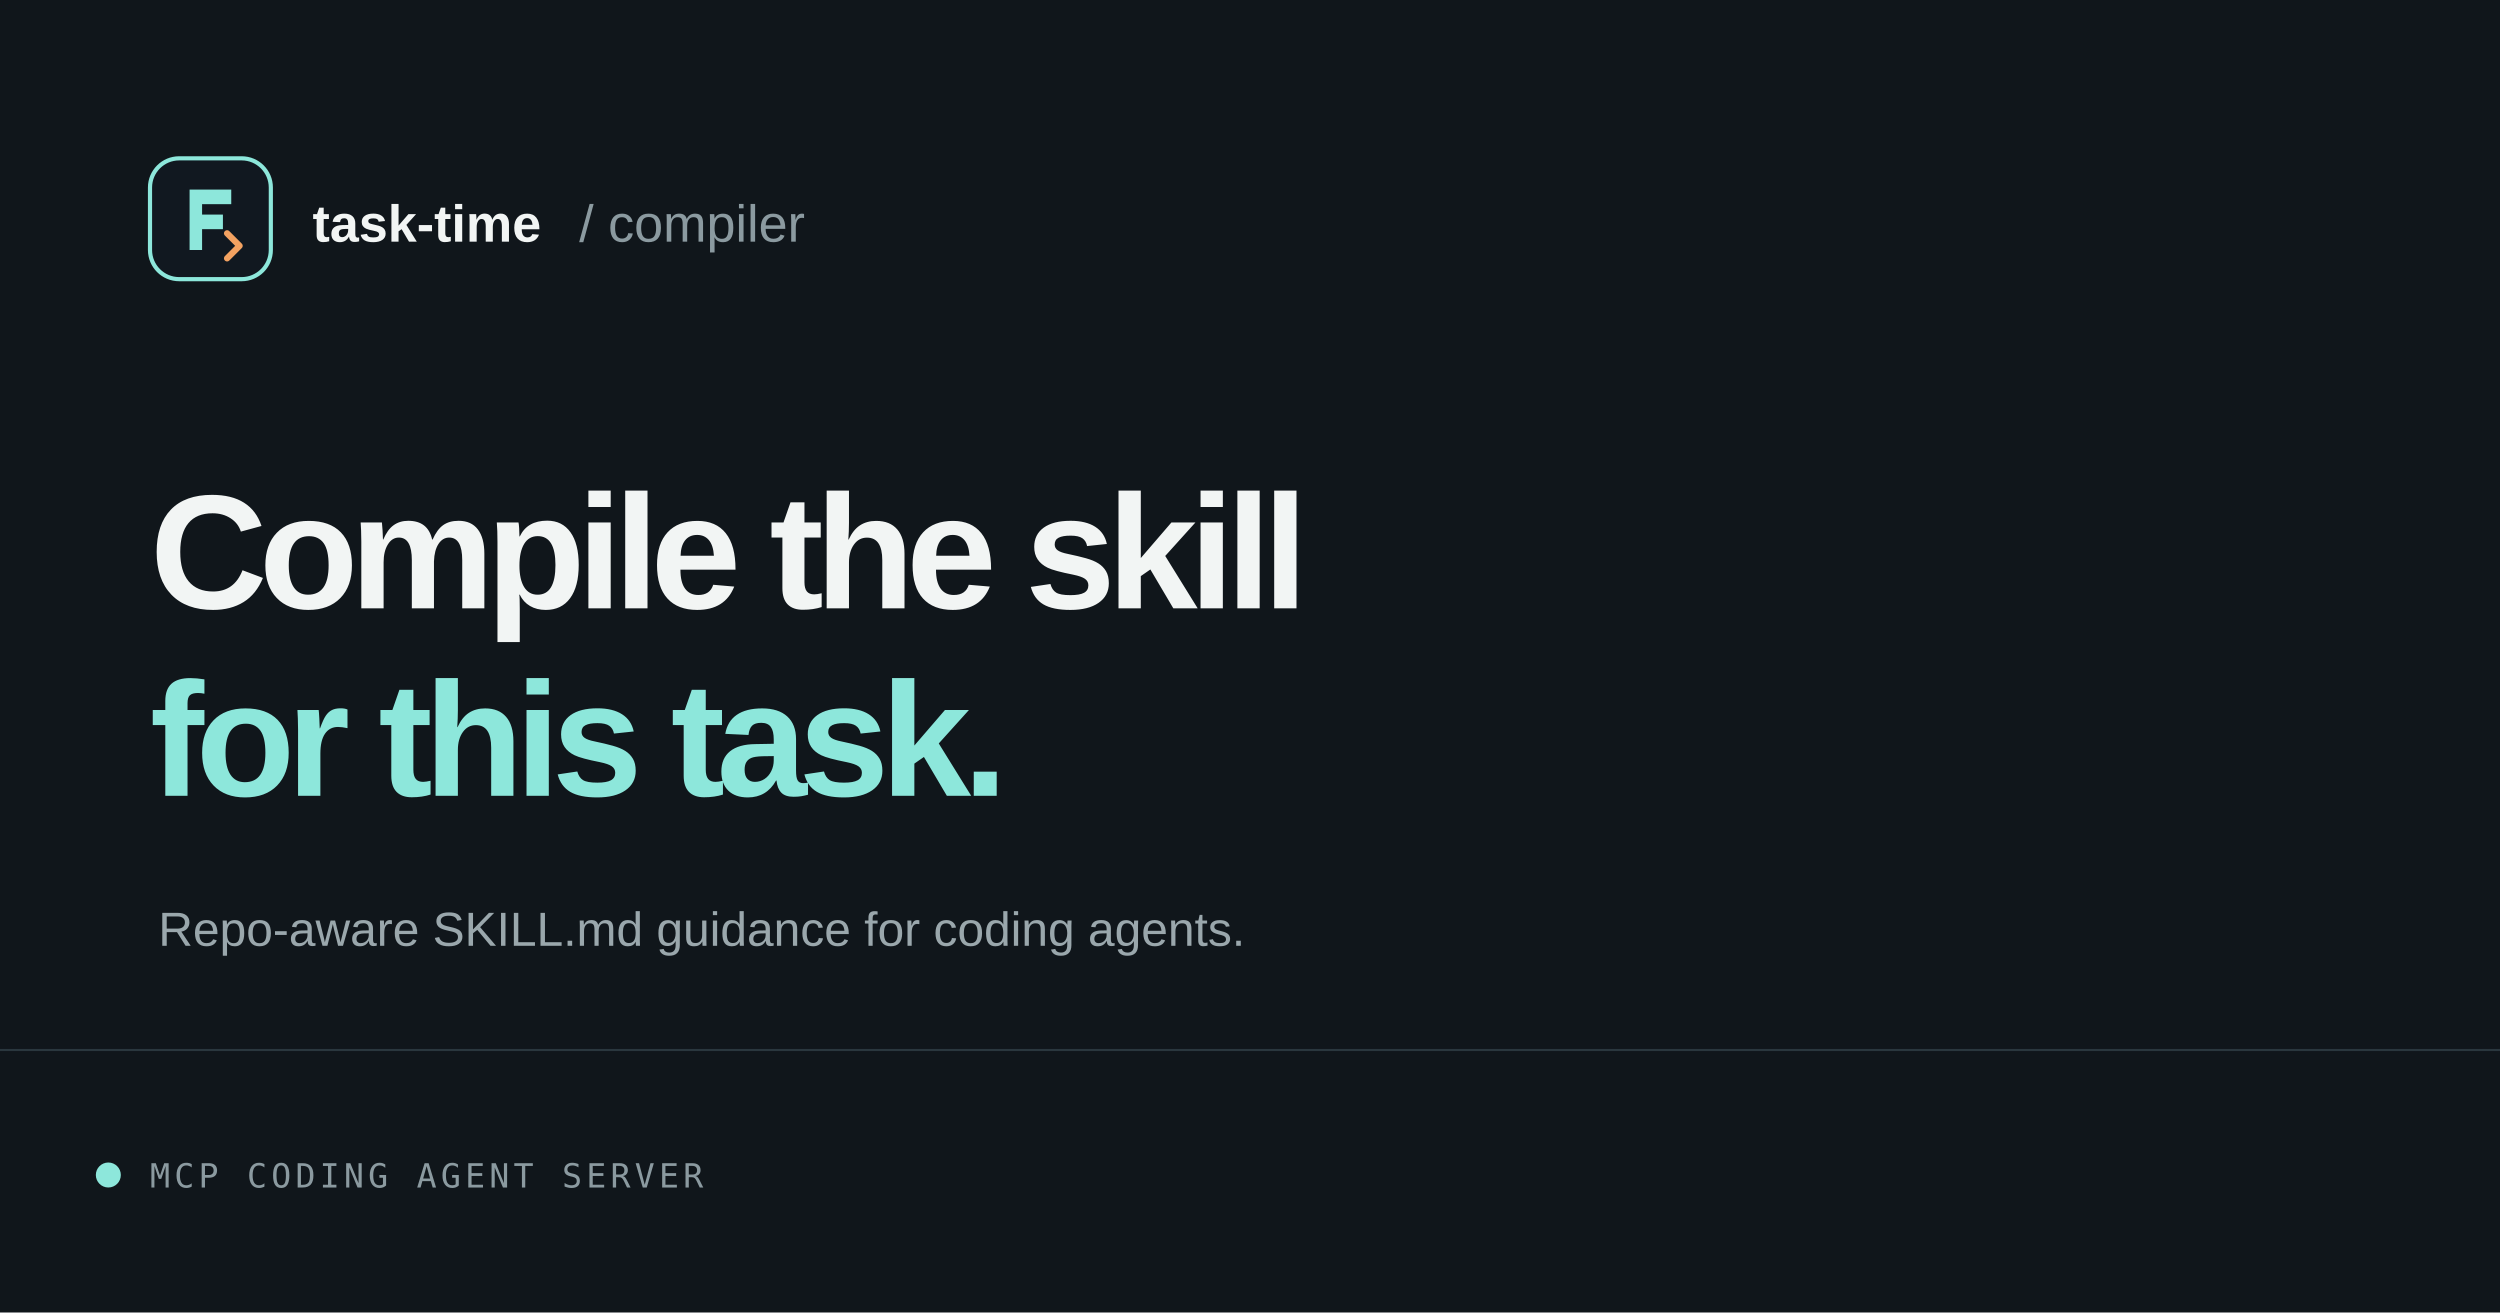
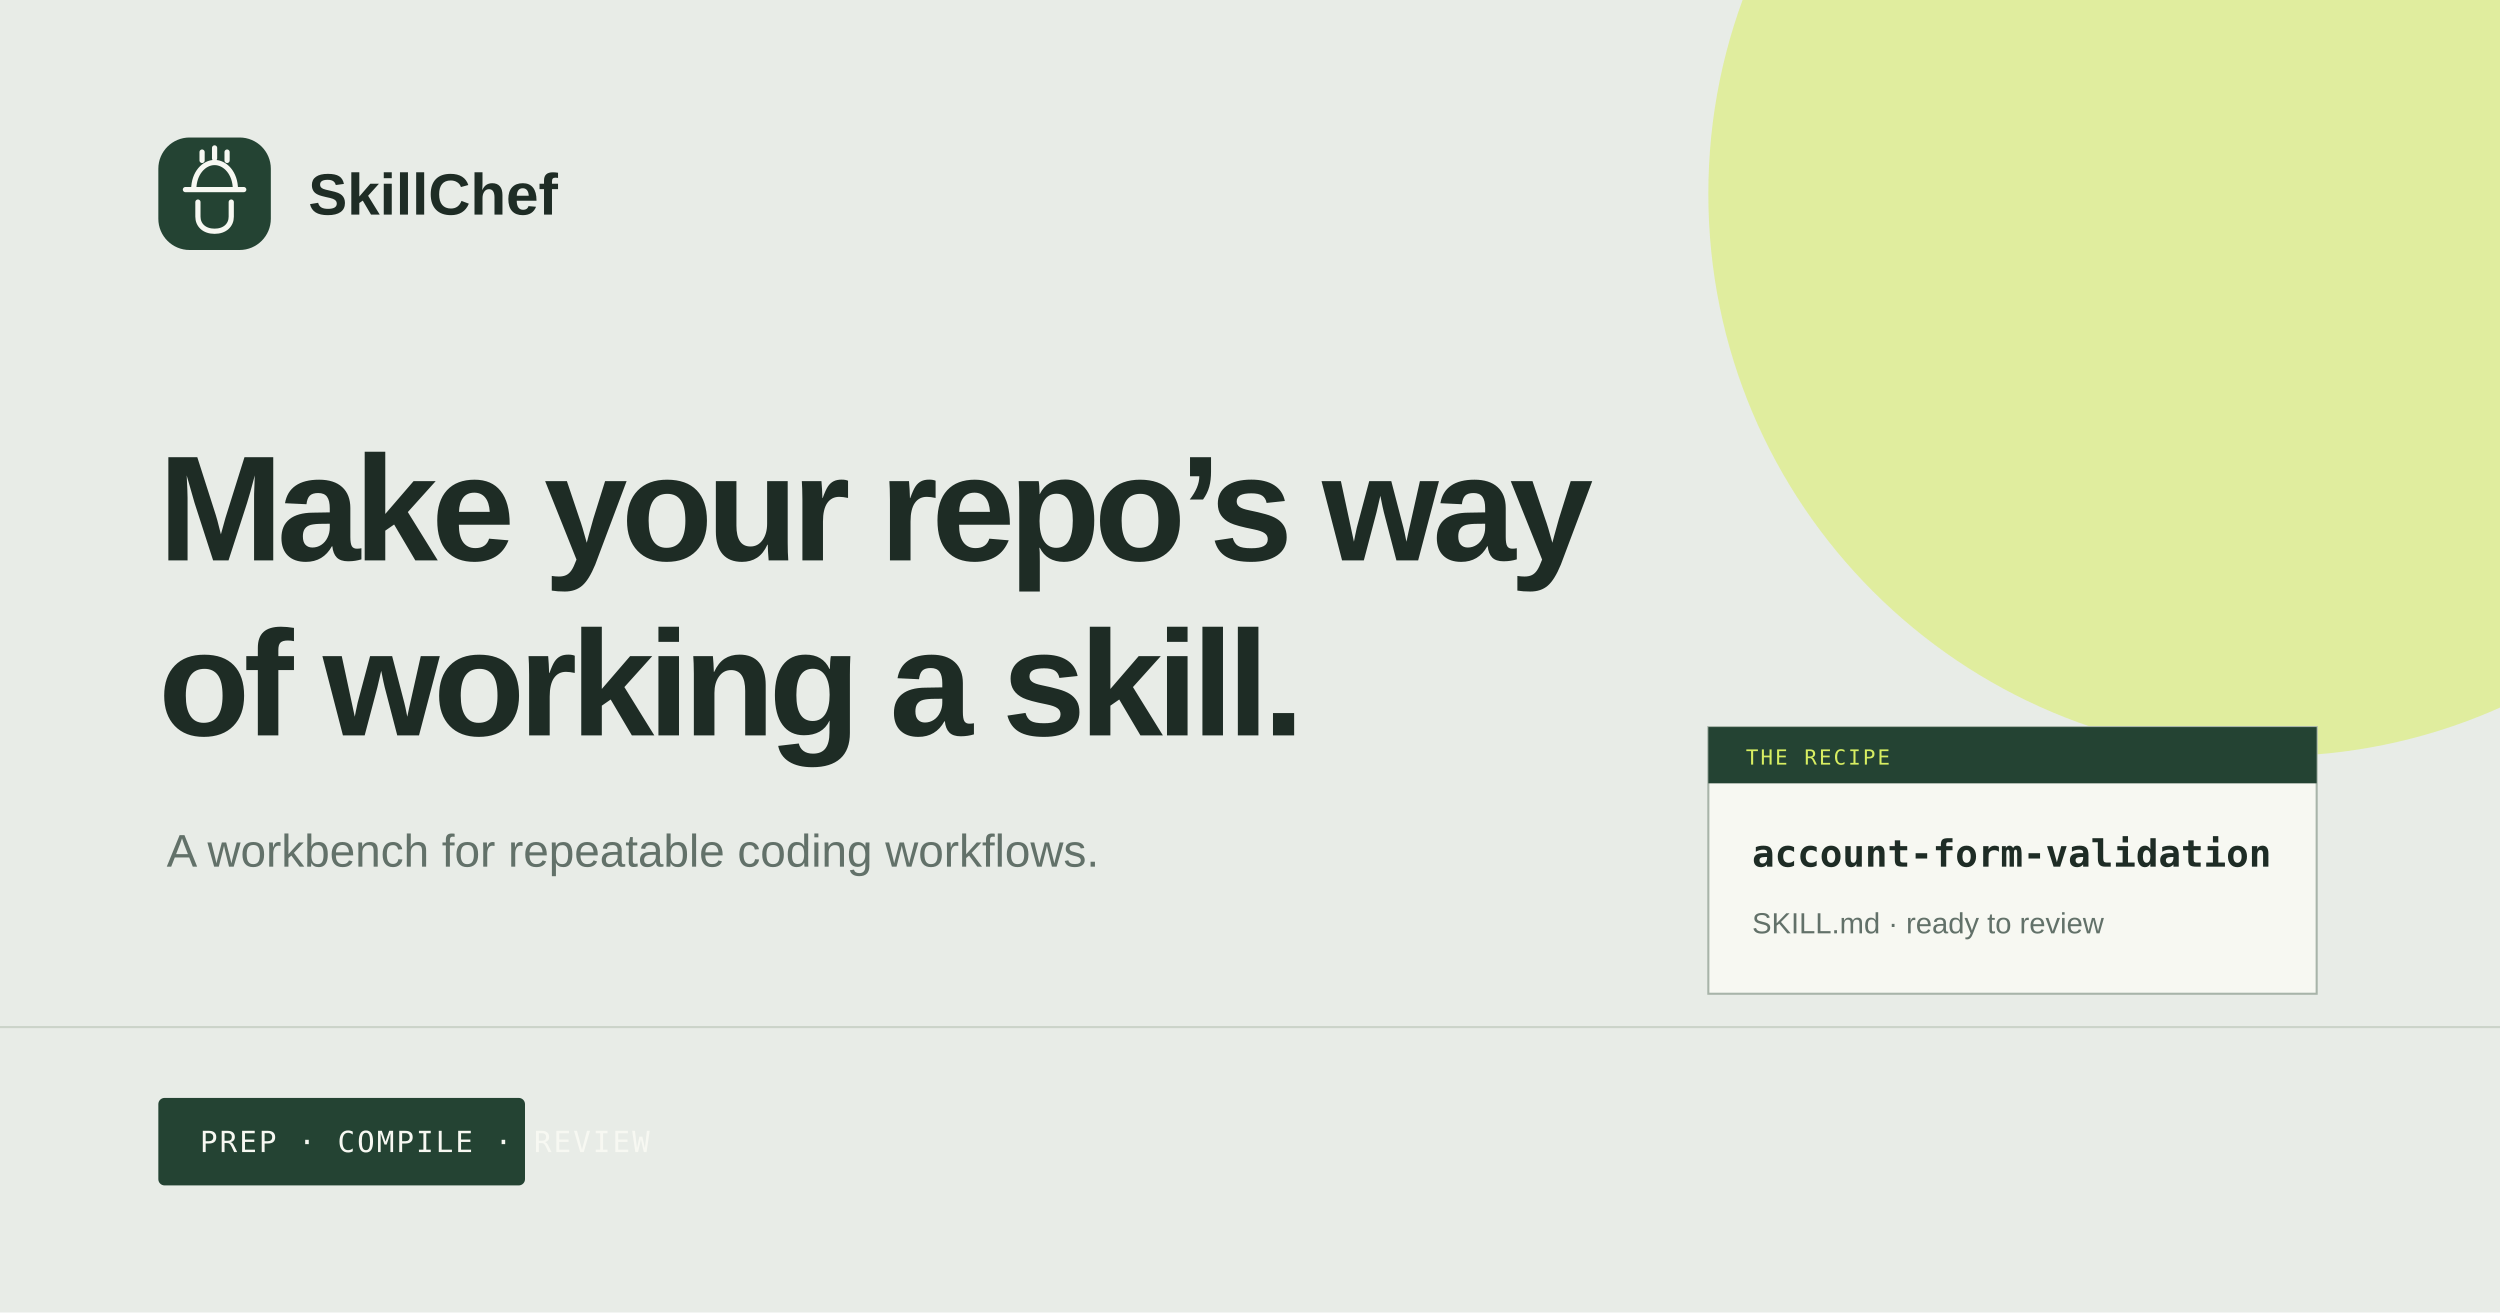
<svg xmlns="http://www.w3.org/2000/svg" width="1200" height="630" viewBox="0 0 1200 630" fill="none">
-   <rect width="1200" height="630" fill="#10161B" />
-   <path d="M0 504H1200" stroke="#2A373E" />
-   <rect x="72" y="76" width="58" height="58" rx="14" fill="#111820" stroke="#8DE7DB" stroke-width="2" />
-   <path d="M91 91H111V98H97V103H107V110H97V120H91V91Z" fill="#8DE7DB" />
-   <path d="M109 112L115 118L109 124" stroke="#F3A261" stroke-width="3" stroke-linecap="round" stroke-linejoin="round" />
-   <text x="150" y="116" fill="#F2F5F4" font-family="Arial, Helvetica, sans-serif" font-size="25" font-weight="700">task-time</text>
-   <text x="278" y="116" fill="#8B9AA0" font-family="Arial, Helvetica, sans-serif" font-size="25">/ compiler</text>
-   <text x="72" y="292" fill="#F2F5F4" font-family="Arial, Helvetica, sans-serif" font-size="78" font-weight="700" letter-spacing="-4">Compile the skill</text>
-   <text x="72" y="382" fill="#8DE7DB" font-family="Arial, Helvetica, sans-serif" font-size="78" font-weight="700" letter-spacing="-4">for this task.</text>
-   <text x="76" y="454" fill="#9AA7AC" font-family="Arial, Helvetica, sans-serif" font-size="23">Repo-aware SKILL.md guidance for coding agents.</text>
-   <text x="72" y="570" fill="#8B9AA0" font-family="monospace" font-size="16" letter-spacing="2">MCP CODING AGENT SERVER</text>
-   <circle cx="52" cy="564" r="6" fill="#8DE7DB" />
+   <rect width="1200" height="630" fill="#E8ECE7" />
+   <circle cx="1090" cy="93" r="270" fill="#D8EE62" fill-opacity=".55" />
+   <path d="M0 493H1200" stroke="#CBD3C9" />
+   <rect x="76" y="66" width="54" height="54" rx="15" fill="#244333" />
+   <path d="M89 91H117M93 91C93 83 98 78 103 78C108 78 113 83 113 91M97 77V73M103 76V71M109 77V73M95 97V104C95 108 98 111 103 111C108 111 111 108 111 104V97" stroke="#F7F8F2" stroke-width="2.5" stroke-linecap="round" />
+   <text x="148" y="103" fill="#1E2C25" font-family="Arial, Helvetica, sans-serif" font-size="28" font-weight="700">SkillChef</text>
+   <text x="76" y="269" fill="#1E2C25" font-family="Arial, Helvetica, sans-serif" font-size="72" font-weight="700" letter-spacing="-3">Make your repo’s way</text>
+   <text x="76" y="353" fill="#1E2C25" font-family="Arial, Helvetica, sans-serif" font-size="72" font-weight="700" letter-spacing="-3">of working a skill.</text>
+   <text x="80" y="416" fill="#627169" font-family="Arial, Helvetica, sans-serif" font-size="22">A workbench for repeatable coding workflows.</text>
+   <rect x="76" y="527" width="176" height="42" rx="3" fill="#244333" />
+   <text x="96" y="553" fill="#F7F8F2" font-family="monospace" font-size="14" letter-spacing="1">PREP · COMPILE · REVIEW</text>
+   <rect x="820" y="349" width="292" height="128" fill="#F7F8F2" stroke="#A8B4A9" />
+   <rect x="820" y="349" width="292" height="27" fill="#244333" />
+   <text x="838" y="367" fill="#D8EE62" font-family="monospace" font-size="10" letter-spacing="1">THE RECIPE</text>
+   <text x="841" y="416" fill="#1E2C25" font-family="monospace" font-size="18" font-weight="700">account-form-validation</text>
+   <text x="841" y="448" fill="#627169" font-family="Arial, Helvetica, sans-serif" font-size="14">SKILL.md · ready to review</text>
</svg>
